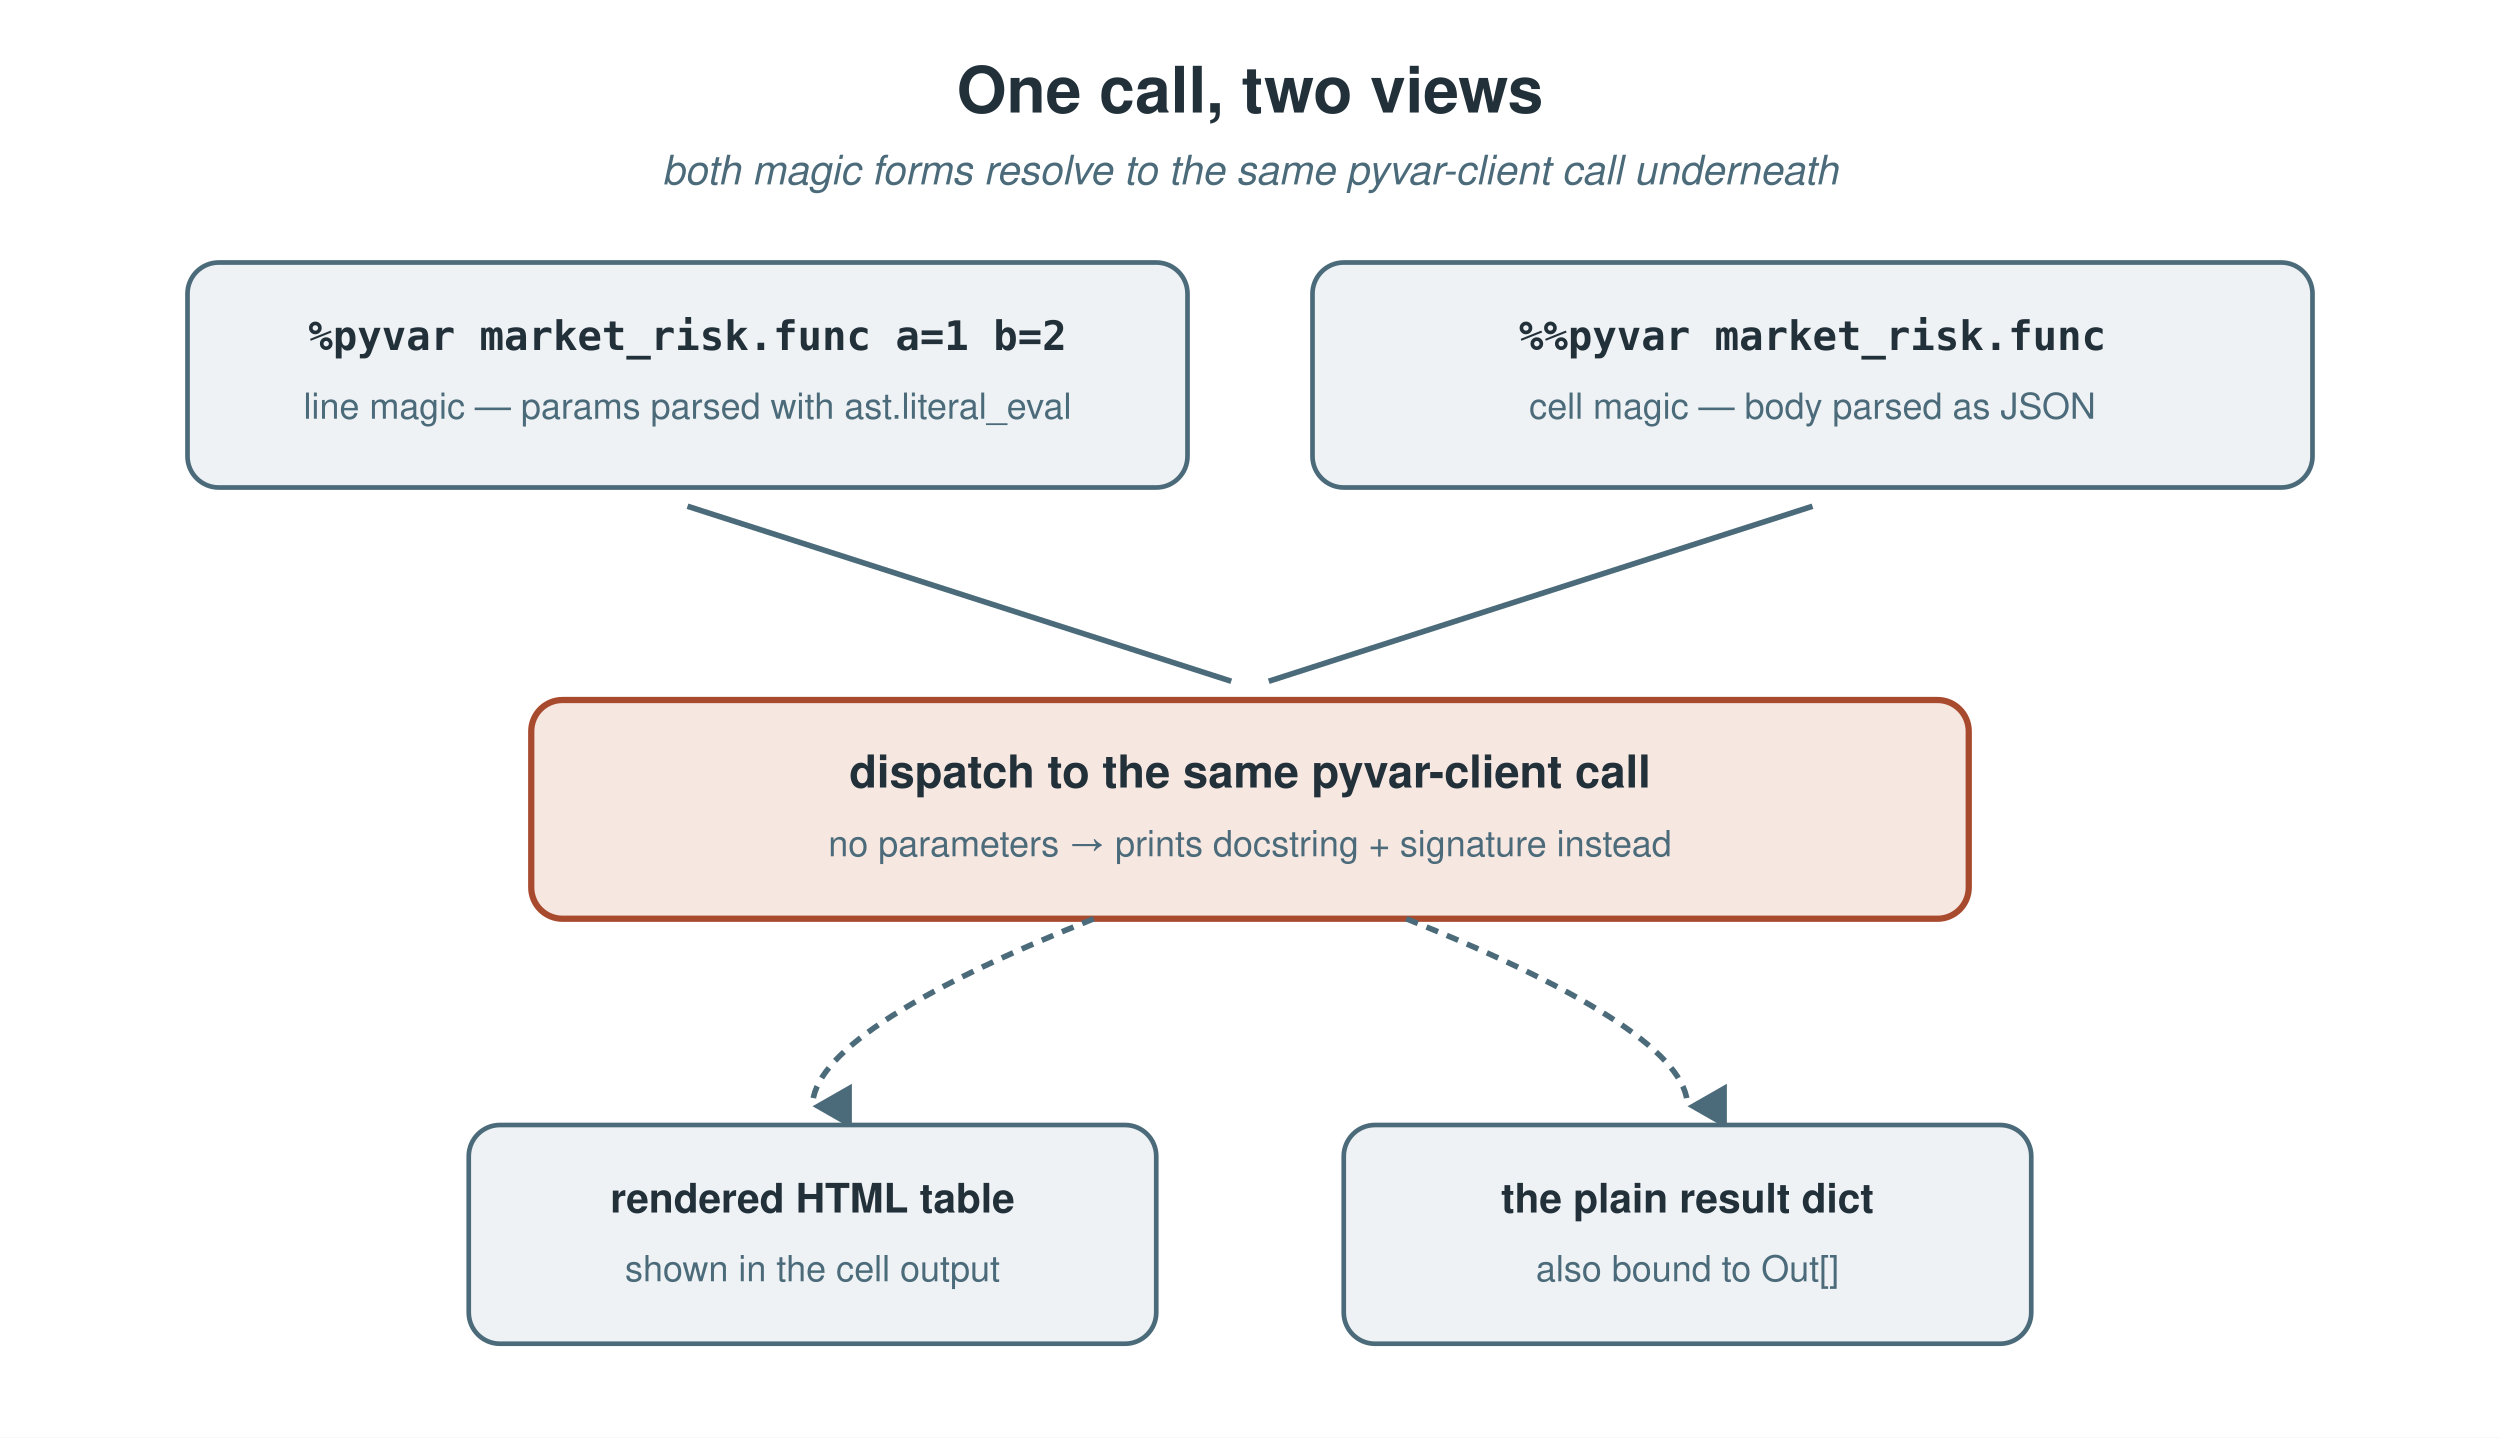
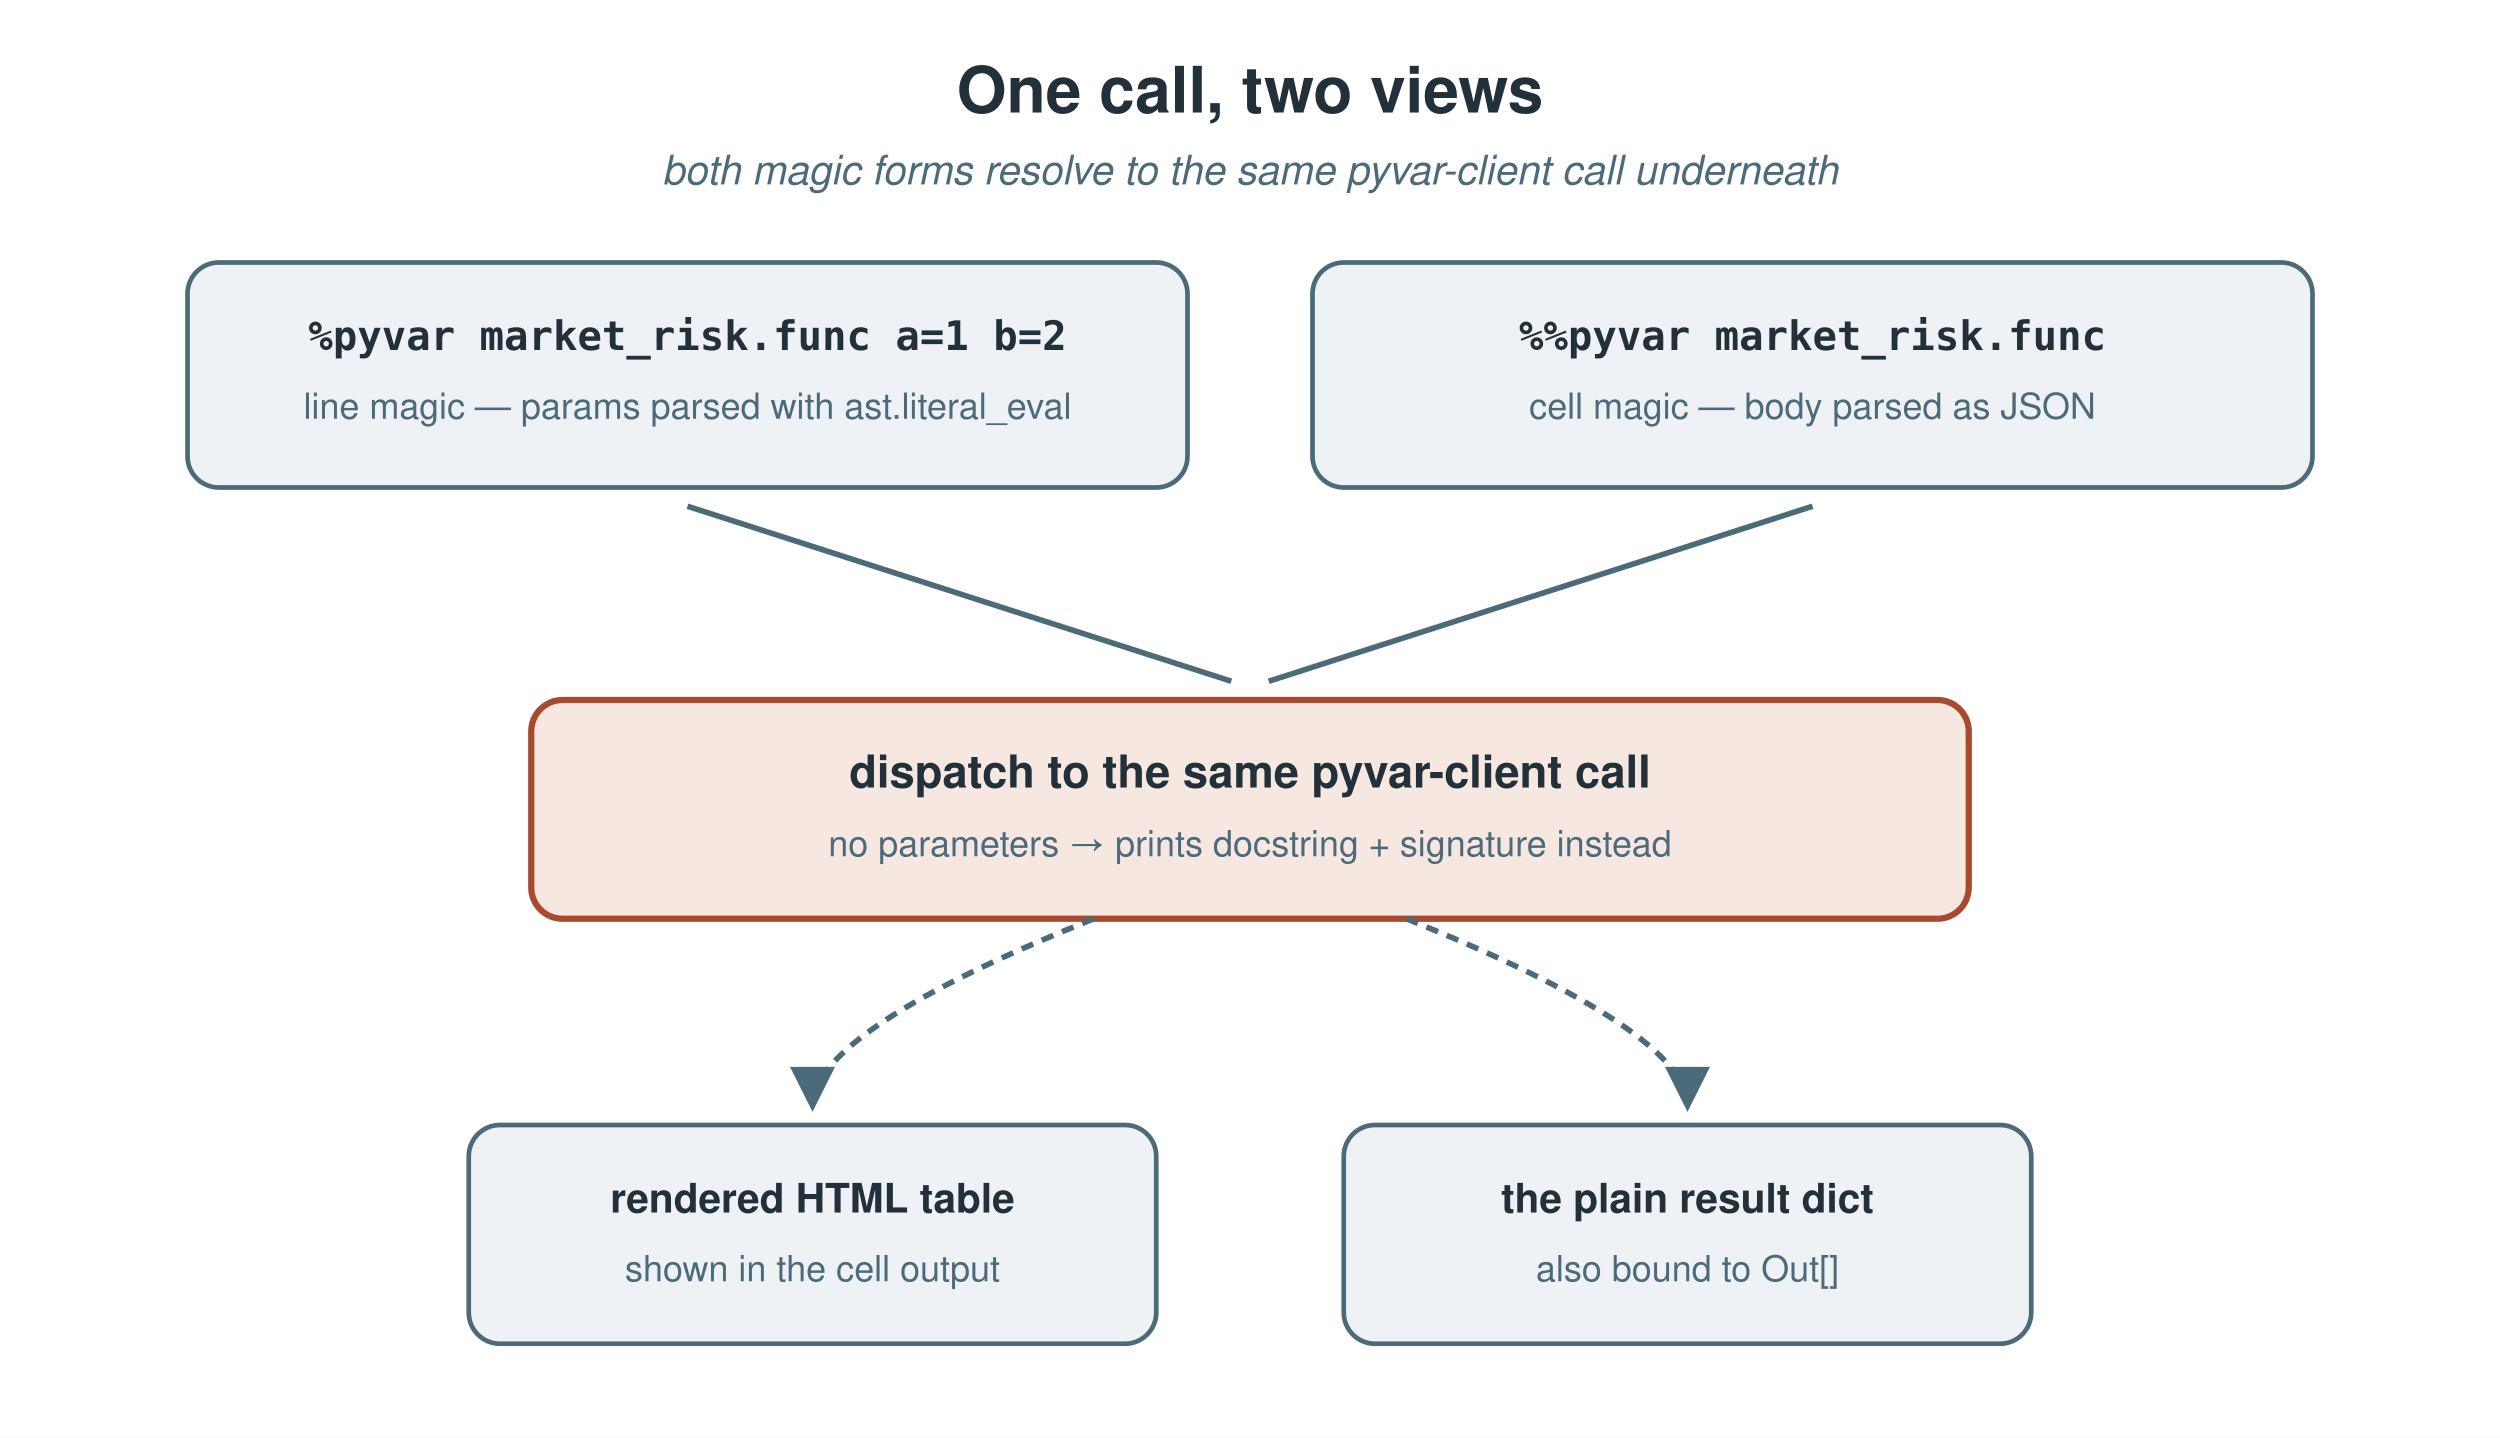
<svg xmlns="http://www.w3.org/2000/svg" width="800" height="460" viewBox="0 0 800 460">
  <rect width="800" height="460" fill="#ffffff" />
  <text x="400.0" y="36" font-family="Helvetica, Arial, sans-serif" font-size="20.5" font-weight="700" fill="#22303a" text-anchor="middle">One call, two views</text>
  <text x="400.0" y="59" font-family="Helvetica, Arial, sans-serif" font-size="13" font-weight="normal" fill="#4c6b7a" text-anchor="middle" font-style="italic">both magic forms resolve to the same pyvar-client call underneath</text>
  <rect x="60" y="84" width="320" height="72" rx="10" fill="#eef2f4" stroke="#4c6b7a" stroke-width="1.5" />
  <text x="220.0" y="112" font-family="SFMono-Regular, Menlo, Consolas, monospace" font-size="13" font-weight="700" fill="#22303a" text-anchor="middle">%pyvar market_risk.func a=1 b=2</text>
  <text x="220.0" y="134" font-family="Helvetica, Arial, sans-serif" font-size="11.5" font-weight="normal" fill="#4c6b7a" text-anchor="middle">line magic — params parsed with ast.literal_eval</text>
  <rect x="420" y="84" width="320" height="72" rx="10" fill="#eef2f4" stroke="#4c6b7a" stroke-width="1.5" />
  <text x="580.0" y="112" font-family="SFMono-Regular, Menlo, Consolas, monospace" font-size="13" font-weight="700" fill="#22303a" text-anchor="middle">%%pyvar market_risk.func</text>
  <text x="580.0" y="134" font-family="Helvetica, Arial, sans-serif" font-size="11.5" font-weight="normal" fill="#4c6b7a" text-anchor="middle">cell magic — body parsed as JSON</text>
  <line x1="220.0" y1="162" x2="394.0" y2="218" stroke="#4c6b7a" stroke-width="1.8" />
  <line x1="580.0" y1="162" x2="406.0" y2="218" stroke="#4c6b7a" stroke-width="1.8" />
  <rect x="170.0" y="224" width="460" height="70" rx="10" fill="#f6e7e1" stroke="#a84a2e" stroke-width="2" />
  <text x="400.0" y="252" font-family="Helvetica, Arial, sans-serif" font-size="14.5" font-weight="700" fill="#22303a" text-anchor="middle">dispatch to the same pyvar-client call</text>
  <text x="400.0" y="274" font-family="Helvetica, Arial, sans-serif" font-size="11.5" font-weight="normal" fill="#4c6b7a" text-anchor="middle">no parameters → prints docstring + signature instead</text>
  <defs>
-     <marker id="mdL" markerWidth="8" markerHeight="8" refX="4" refY="7" orient="auto">
-       <path d="M0,0 L8,0 L4,7 z" fill="#4c6b7a" />
+     <marker id="mdL" markerWidth="8" markerHeight="8" refX="7" refY="4" orient="auto">
+       <path d="M0,0 L8,4 L0,8 z" fill="#4c6b7a" />
    </marker>
-     <marker id="mdR" markerWidth="8" markerHeight="8" refX="4" refY="7" orient="auto">
-       <path d="M0,0 L8,0 L4,7 z" fill="#4c6b7a" />
+     <marker id="mdR" markerWidth="8" markerHeight="8" refX="7" refY="4" orient="auto">
+       <path d="M0,0 L8,4 L0,8 z" fill="#4c6b7a" />
    </marker>
  </defs>
  <path d="M 350.0 294 Q 260.0 330 260.0 354" fill="none" stroke="#4c6b7a" stroke-width="1.8" stroke-dasharray="4,3" marker-end="url(#mdL)" />
  <path d="M 450.0 294 Q 540.0 330 540.0 354" fill="none" stroke="#4c6b7a" stroke-width="1.8" stroke-dasharray="4,3" marker-end="url(#mdR)" />
  <rect x="150.0" y="360" width="220" height="70" rx="10" fill="#eef2f4" stroke="#4c6b7a" stroke-width="1.5" />
  <text x="260.0" y="388" font-family="Helvetica, Arial, sans-serif" font-size="13" font-weight="700" fill="#22303a" text-anchor="middle">rendered HTML table</text>
  <text x="260.0" y="410" font-family="Helvetica, Arial, sans-serif" font-size="11.5" font-weight="normal" fill="#4c6b7a" text-anchor="middle">shown in the cell output</text>
  <rect x="430.0" y="360" width="220" height="70" rx="10" fill="#eef2f4" stroke="#4c6b7a" stroke-width="1.5" />
  <text x="540.0" y="388" font-family="Helvetica, Arial, sans-serif" font-size="13" font-weight="700" fill="#22303a" text-anchor="middle">the plain result dict</text>
  <text x="540.0" y="410" font-family="Helvetica, Arial, sans-serif" font-size="11.5" font-weight="normal" fill="#4c6b7a" text-anchor="middle">also bound to Out[]</text>
</svg>
